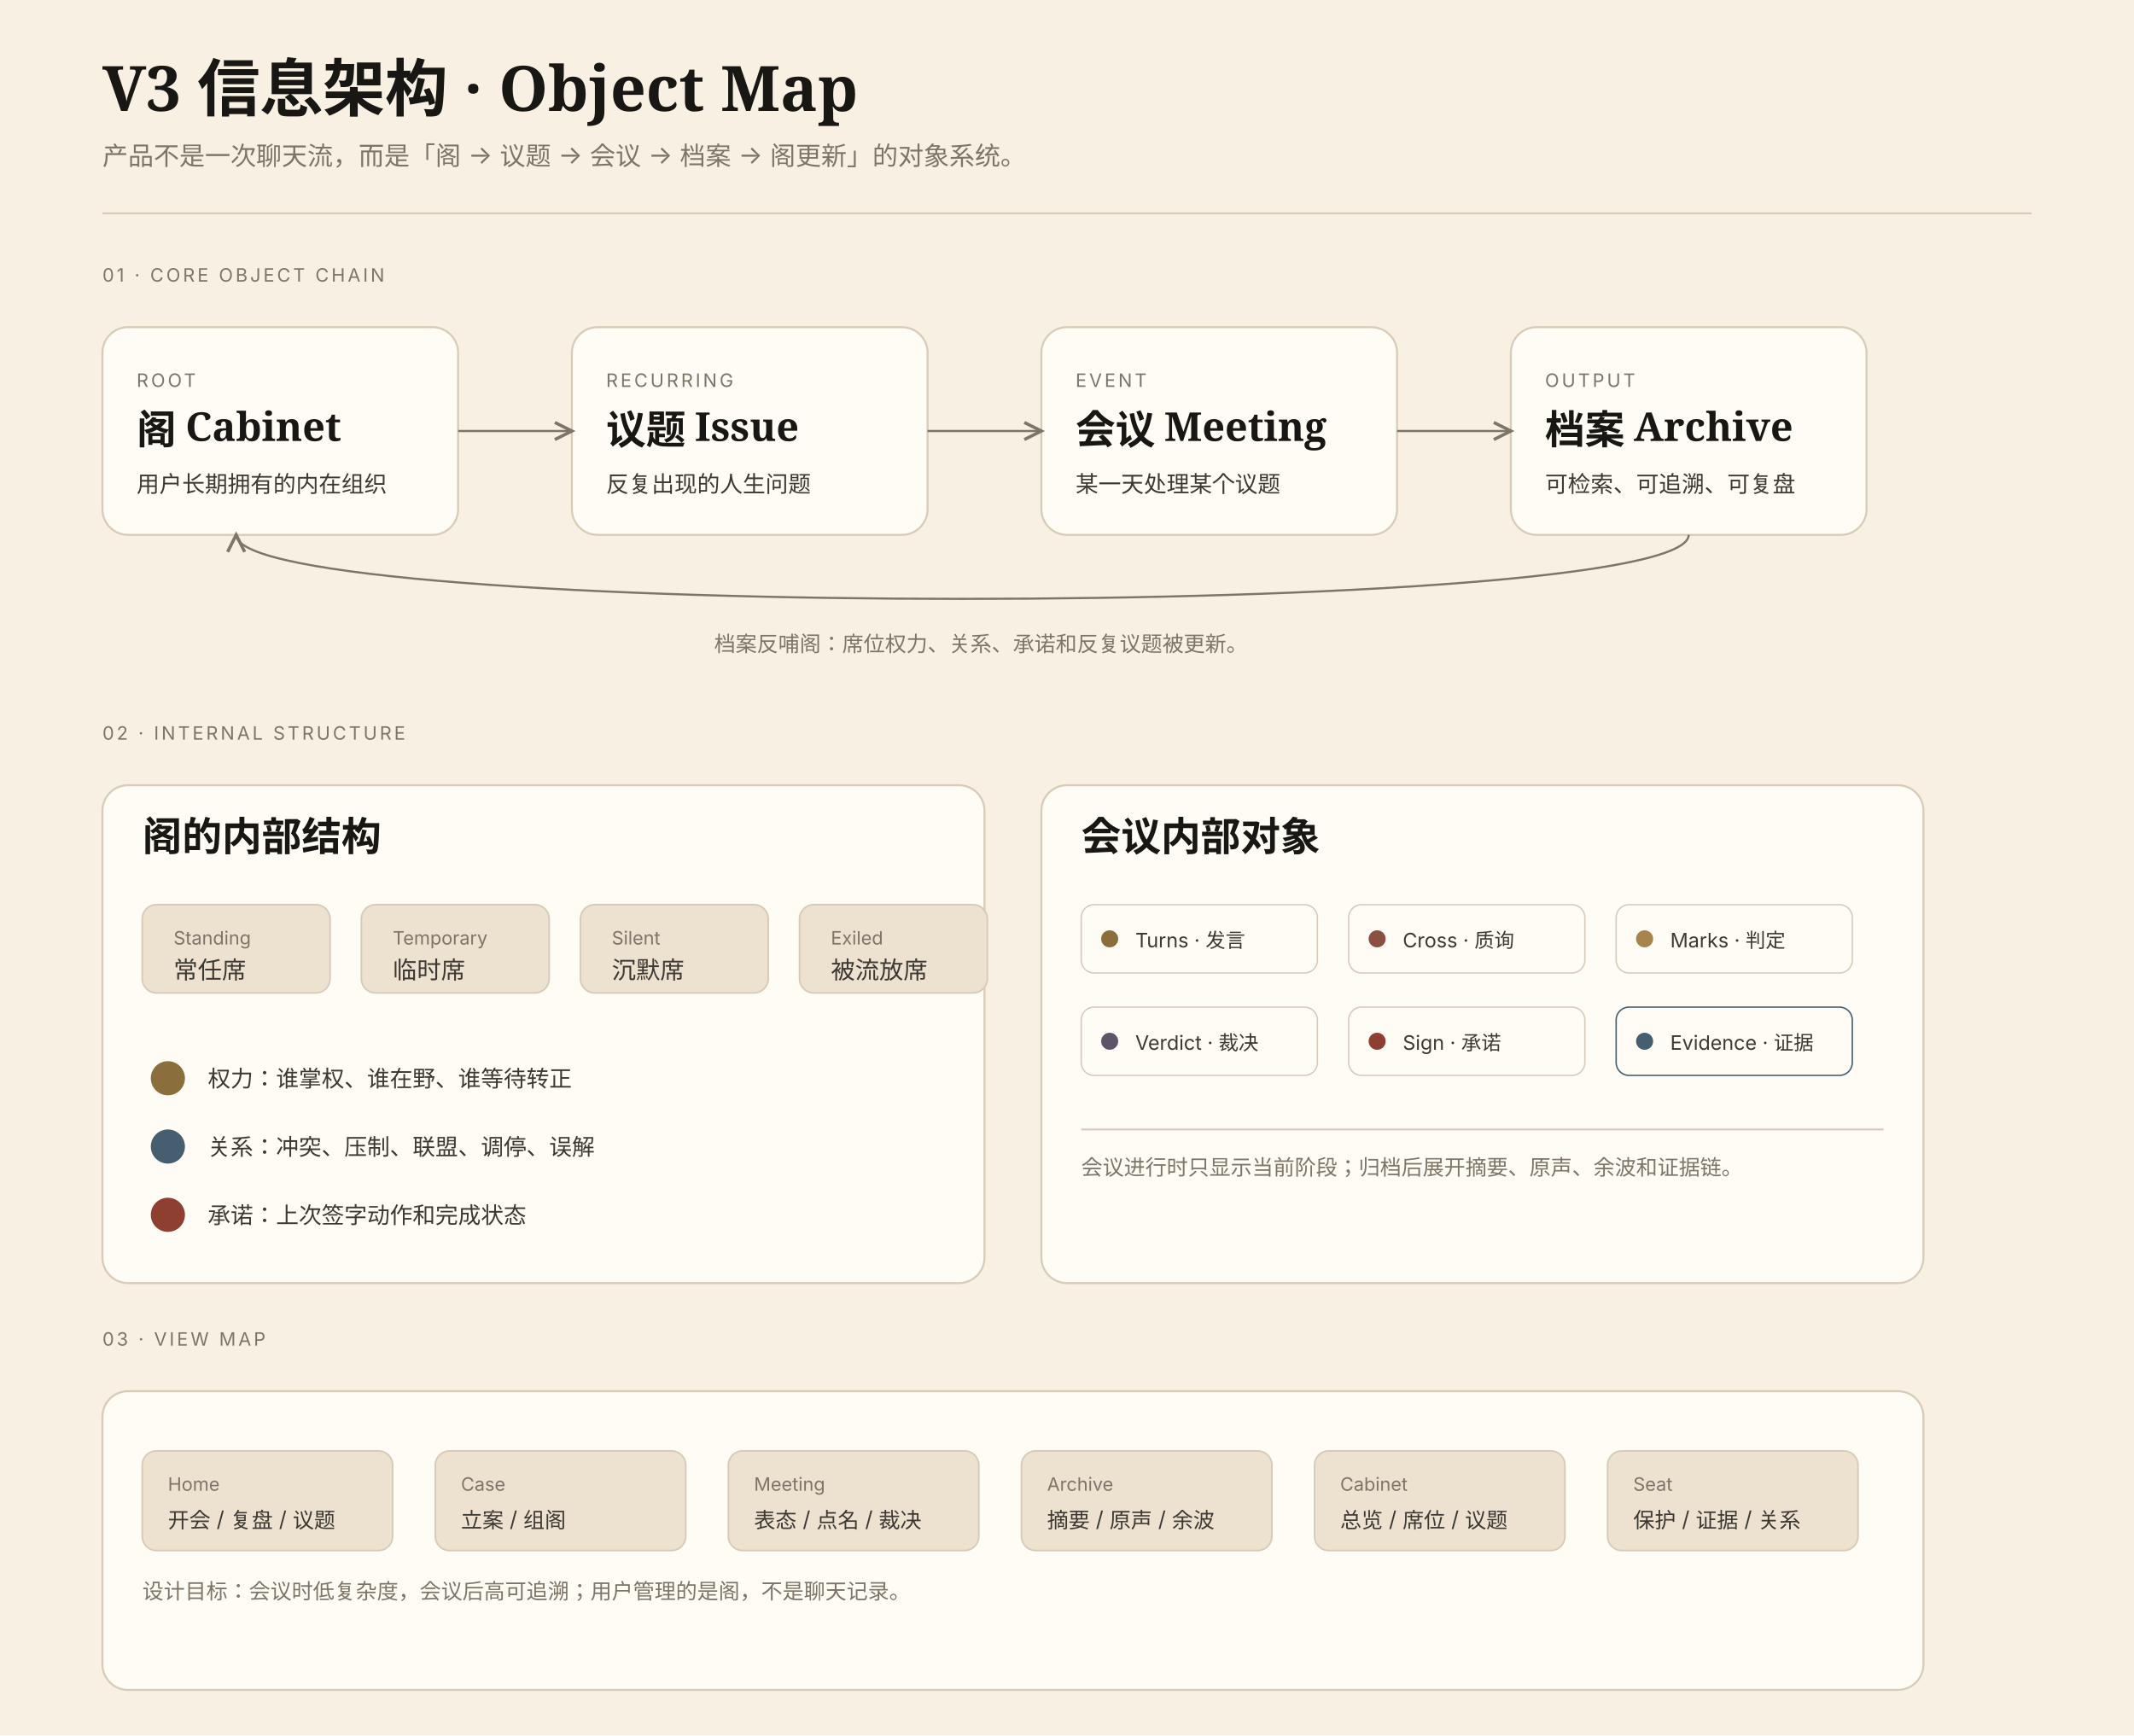
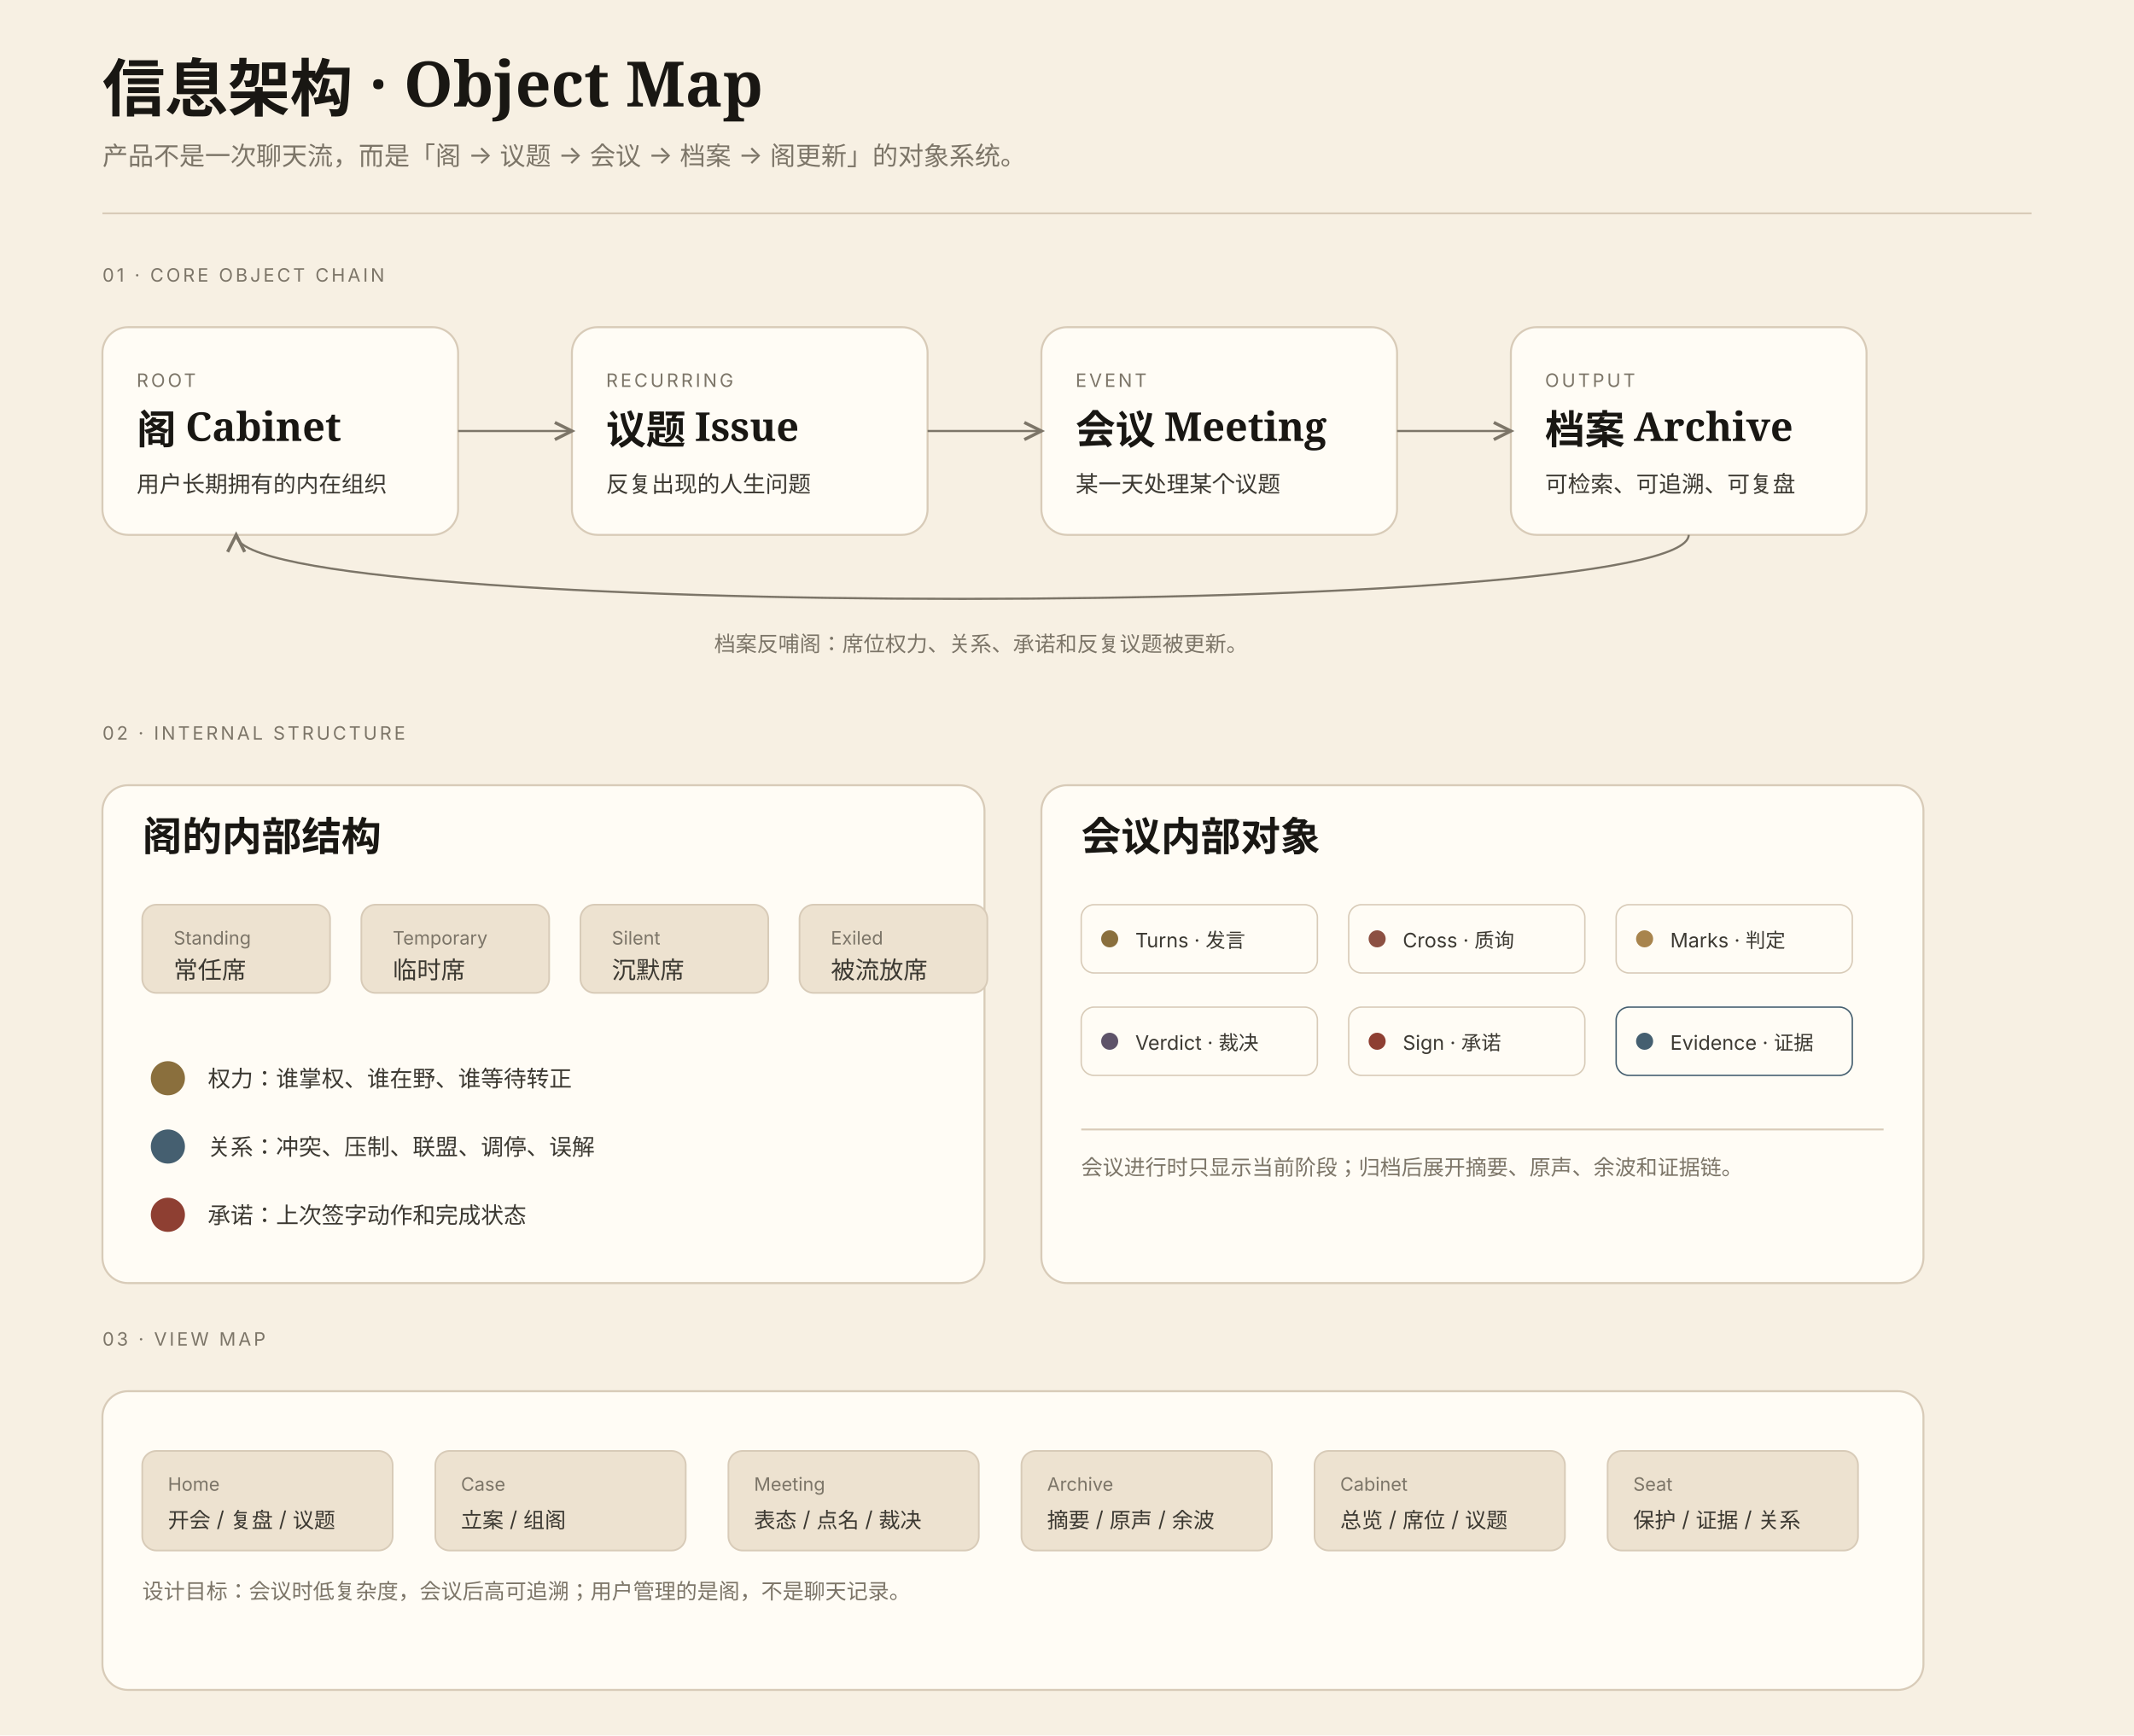
<svg xmlns="http://www.w3.org/2000/svg" width="1500" height="1220" viewBox="0 0 1500 1220">
  <defs>
    <filter id="grain">
      <feTurbulence type="fractalNoise" baseFrequency="0.72" numOctaves="2" stitchTiles="stitch" />
      <feColorMatrix values="0 0 0 0 0.055  0 0 0 0 0.043  0 0 0 0 0.025  0 0 0 0.035 0" />
    </filter>
    <marker id="arrow" markerWidth="12" markerHeight="12" refX="10" refY="6" orient="auto">
      <path d="M2,2 L10,6 L2,10" fill="none" stroke="#7C7568" stroke-width="1.5" />
    </marker>
    <style>
      .bg{fill:#F7F0E3}.paper{fill:#FFFCF5;stroke:#D8CBB8;stroke-width:1.4}.sunk{fill:#EDE2D0;stroke:#D8CBB8;stroke-width:1.2}
      .ink{fill:#191713}.body{fill:#3C3932}.mute{fill:#7C7568}.faint{fill:#B7AC9B}
      .line{stroke:#7C7568;stroke-width:1.5;fill:none;marker-end:url(#arrow)}.softLine{stroke:#D8CBB8;stroke-width:1.3;fill:none}
      .title{font-family:"Songti SC","Source Han Serif SC",serif;font-weight:700}.sans{font-family:"PingFang SC",-apple-system,BlinkMacSystemFont,sans-serif}
      .label{font-size:13px;letter-spacing:1.8px}.bodyText{font-size:18px}.h1{font-size:44px}.h2{font-size:28px}.h3{font-size:22px}
      .money{fill:#8A6F3D}.attach{fill:#8C5042}.time{fill:#5E5369}.temp{fill:#76684D}.silent{fill:#899199}.exile{fill:#6F3F35}.seal{fill:#8E3F32}.gold{fill:#A8844D}.trace{fill:#455F70}
    </style>
  </defs>
  <rect width="1500" height="1220" class="bg" />
  <rect width="1500" height="1220" fill="url(#grain)" opacity=".55" />
-   <text x="72" y="78" class="title ink h1">V3 信息架构 · Object Map</text>
+   <text x="72" y="78" class="title ink h1">信息架构 · Object Map</text>
  <text x="72" y="116" class="sans mute bodyText">产品不是一次聊天流，而是「阁 → 议题 → 会议 → 档案 → 阁更新」的对象系统。</text>
  <line x1="72" y1="150" x2="1428" y2="150" class="softLine" />
  <g transform="translate(72 198)">
    <text x="0" y="0" class="sans mute label">01 · CORE OBJECT CHAIN</text>
    <g transform="translate(0 32)">
      <rect width="250" height="146" rx="18" class="paper" />
      <text x="24" y="42" class="sans mute label">ROOT</text>
      <text x="24" y="82" class="title ink h2">阁 Cabinet</text>
      <text x="24" y="116" class="sans body" font-size="16">用户长期拥有的内在组织</text>
    </g>
    <g transform="translate(330 32)">
      <rect width="250" height="146" rx="18" class="paper" />
      <text x="24" y="42" class="sans mute label">RECURRING</text>
      <text x="24" y="82" class="title ink h2">议题 Issue</text>
      <text x="24" y="116" class="sans body" font-size="16">反复出现的人生问题</text>
    </g>
    <g transform="translate(660 32)">
      <rect width="250" height="146" rx="18" class="paper" />
      <text x="24" y="42" class="sans mute label">EVENT</text>
      <text x="24" y="82" class="title ink h2">会议 Meeting</text>
      <text x="24" y="116" class="sans body" font-size="16">某一天处理某个议题</text>
    </g>
    <g transform="translate(990 32)">
      <rect width="250" height="146" rx="18" class="paper" />
      <text x="24" y="42" class="sans mute label">OUTPUT</text>
      <text x="24" y="82" class="title ink h2">档案 Archive</text>
      <text x="24" y="116" class="sans body" font-size="16">可检索、可追溯、可复盘</text>
    </g>
    <path d="M250 105 C278 105 302 105 330 105" class="line" />
    <path d="M580 105 C608 105 632 105 660 105" class="line" />
    <path d="M910 105 C938 105 962 105 990 105" class="line" />
    <path d="M1115 178 C1115 238 94 238 94 178" class="line" />
    <text x="430" y="260" class="sans mute" font-size="15">档案反哺阁：席位权力、关系、承诺和反复议题被更新。</text>
  </g>
  <g transform="translate(72 520)">
    <text x="0" y="0" class="sans mute label">02 · INTERNAL STRUCTURE</text>
    <rect x="0" y="32" width="620" height="350" rx="18" class="paper" />
    <text x="28" y="78" class="title ink h2">阁的内部结构</text>
    <g transform="translate(28 116)">
      <rect width="132" height="62" rx="10" class="sunk" />
      <text x="22" y="28" class="sans mute" font-size="13">Standing</text>
      <text x="22" y="52" class="sans body" font-size="17">常任席</text>
      <rect x="154" width="132" height="62" rx="10" class="sunk" />
      <text x="176" y="28" class="sans mute" font-size="13">Temporary</text>
      <text x="176" y="52" class="sans body" font-size="17">临时席</text>
      <rect x="308" width="132" height="62" rx="10" class="sunk" />
      <text x="330" y="28" class="sans mute" font-size="13">Silent</text>
      <text x="330" y="52" class="sans body" font-size="17">沉默席</text>
      <rect x="462" width="132" height="62" rx="10" class="sunk" />
      <text x="484" y="28" class="sans mute" font-size="13">Exiled</text>
      <text x="484" y="52" class="sans body" font-size="17">被流放席</text>
    </g>
    <g transform="translate(32 224)">
      <circle cx="14" cy="14" r="12" class="money" />
      <text x="42" y="20" class="sans body" font-size="16">权力：谁掌权、谁在野、谁等待转正</text>
      <circle cx="14" cy="62" r="12" class="trace" />
      <text x="42" y="68" class="sans body" font-size="16">关系：冲突、压制、联盟、调停、误解</text>
      <circle cx="14" cy="110" r="12" class="seal" />
      <text x="42" y="116" class="sans body" font-size="16">承诺：上次签字动作和完成状态</text>
    </g>
  </g>
  <g transform="translate(732 520)">
    <rect x="0" y="32" width="620" height="350" rx="18" class="paper" />
    <text x="28" y="78" class="title ink h2">会议内部对象</text>
    <g transform="translate(28 116)">
      <rect width="166" height="48" rx="9" fill="#FFFCF5" stroke="#D8CBB8" />
      <circle cx="20" cy="24" r="6" class="money" />
      <text x="38" y="30" class="sans body" font-size="14">Turns · 发言</text>
      <rect x="188" width="166" height="48" rx="9" fill="#FFFCF5" stroke="#D8CBB8" />
      <circle cx="208" cy="24" r="6" class="attach" />
      <text x="226" y="30" class="sans body" font-size="14">Cross · 质询</text>
      <rect x="376" width="166" height="48" rx="9" fill="#FFFCF5" stroke="#D8CBB8" />
      <circle cx="396" cy="24" r="6" class="gold" />
      <text x="414" y="30" class="sans body" font-size="14">Marks · 判定</text>
      <rect y="72" width="166" height="48" rx="9" fill="#FFFCF5" stroke="#D8CBB8" />
      <circle cx="20" cy="96" r="6" class="time" />
      <text x="38" y="102" class="sans body" font-size="14">Verdict · 裁决</text>
      <rect x="188" y="72" width="166" height="48" rx="9" fill="#FFFCF5" stroke="#D8CBB8" />
      <circle cx="208" cy="96" r="6" class="seal" />
      <text x="226" y="102" class="sans body" font-size="14">Sign · 承诺</text>
      <rect x="376" y="72" width="166" height="48" rx="9" fill="#FFFCF5" stroke="#455F70" />
      <circle cx="396" cy="96" r="6" class="trace" />
      <text x="414" y="102" class="sans body" font-size="14">Evidence · 证据</text>
    </g>
    <line x1="28" y1="274" x2="592" y2="274" class="softLine" />
    <text x="28" y="306" class="sans mute" font-size="15">会议进行时只显示当前阶段；归档后展开摘要、原声、余波和证据链。</text>
  </g>
  <g transform="translate(72 946)">
    <text x="0" y="0" class="sans mute label">03 · VIEW MAP</text>
    <rect x="0" y="32" width="1280" height="210" rx="18" class="paper" />
    <g transform="translate(28 74)">
      <rect width="176" height="70" rx="10" class="sunk" />
      <text x="18" y="28" class="sans mute" font-size="13">Home</text>
      <text x="18" y="54" class="sans body" font-size="15">开会 / 复盘 / 议题</text>
      <rect x="206" width="176" height="70" rx="10" class="sunk" />
      <text x="224" y="28" class="sans mute" font-size="13">Case</text>
      <text x="224" y="54" class="sans body" font-size="15">立案 / 组阁</text>
      <rect x="412" width="176" height="70" rx="10" class="sunk" />
      <text x="430" y="28" class="sans mute" font-size="13">Meeting</text>
      <text x="430" y="54" class="sans body" font-size="15">表态 / 点名 / 裁决</text>
      <rect x="618" width="176" height="70" rx="10" class="sunk" />
      <text x="636" y="28" class="sans mute" font-size="13">Archive</text>
      <text x="636" y="54" class="sans body" font-size="15">摘要 / 原声 / 余波</text>
      <rect x="824" width="176" height="70" rx="10" class="sunk" />
      <text x="842" y="28" class="sans mute" font-size="13">Cabinet</text>
      <text x="842" y="54" class="sans body" font-size="15">总览 / 席位 / 议题</text>
      <rect x="1030" width="176" height="70" rx="10" class="sunk" />
      <text x="1048" y="28" class="sans mute" font-size="13">Seat</text>
      <text x="1048" y="54" class="sans body" font-size="15">保护 / 证据 / 关系</text>
    </g>
    <text x="28" y="178" class="sans mute" font-size="15">设计目标：会议时低复杂度，会议后高可追溯；用户管理的是阁，不是聊天记录。</text>
  </g>
</svg>
